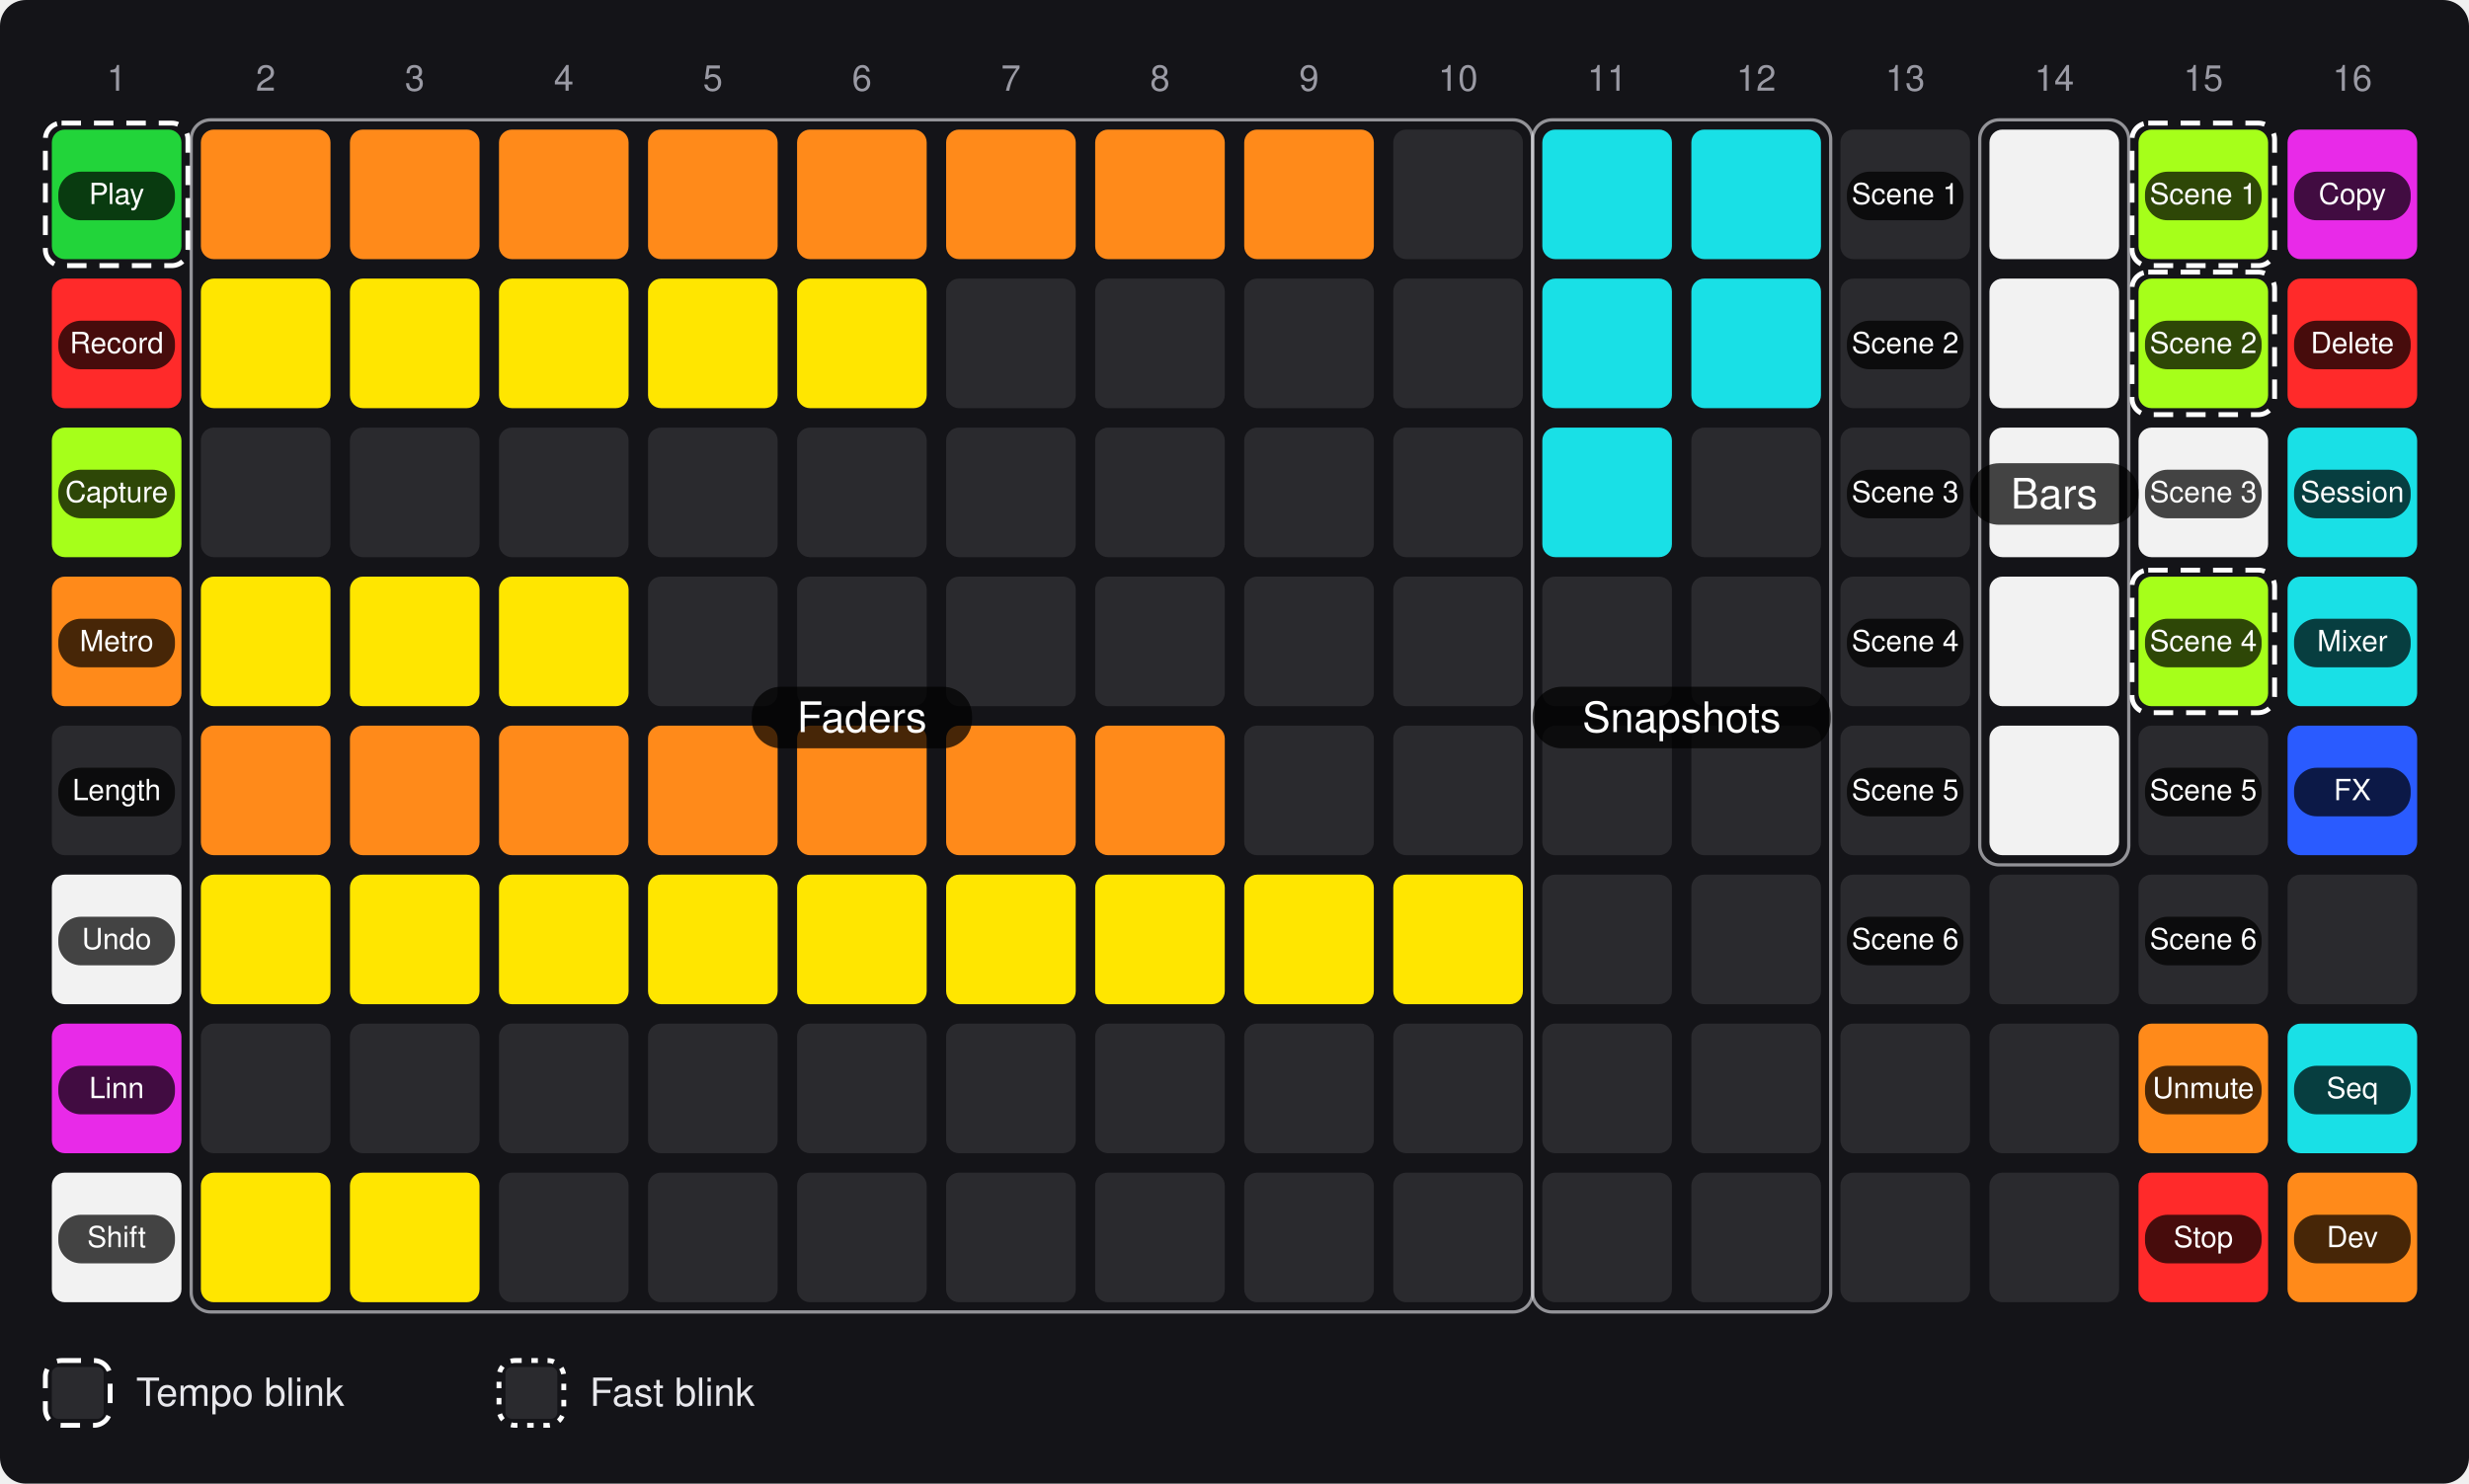
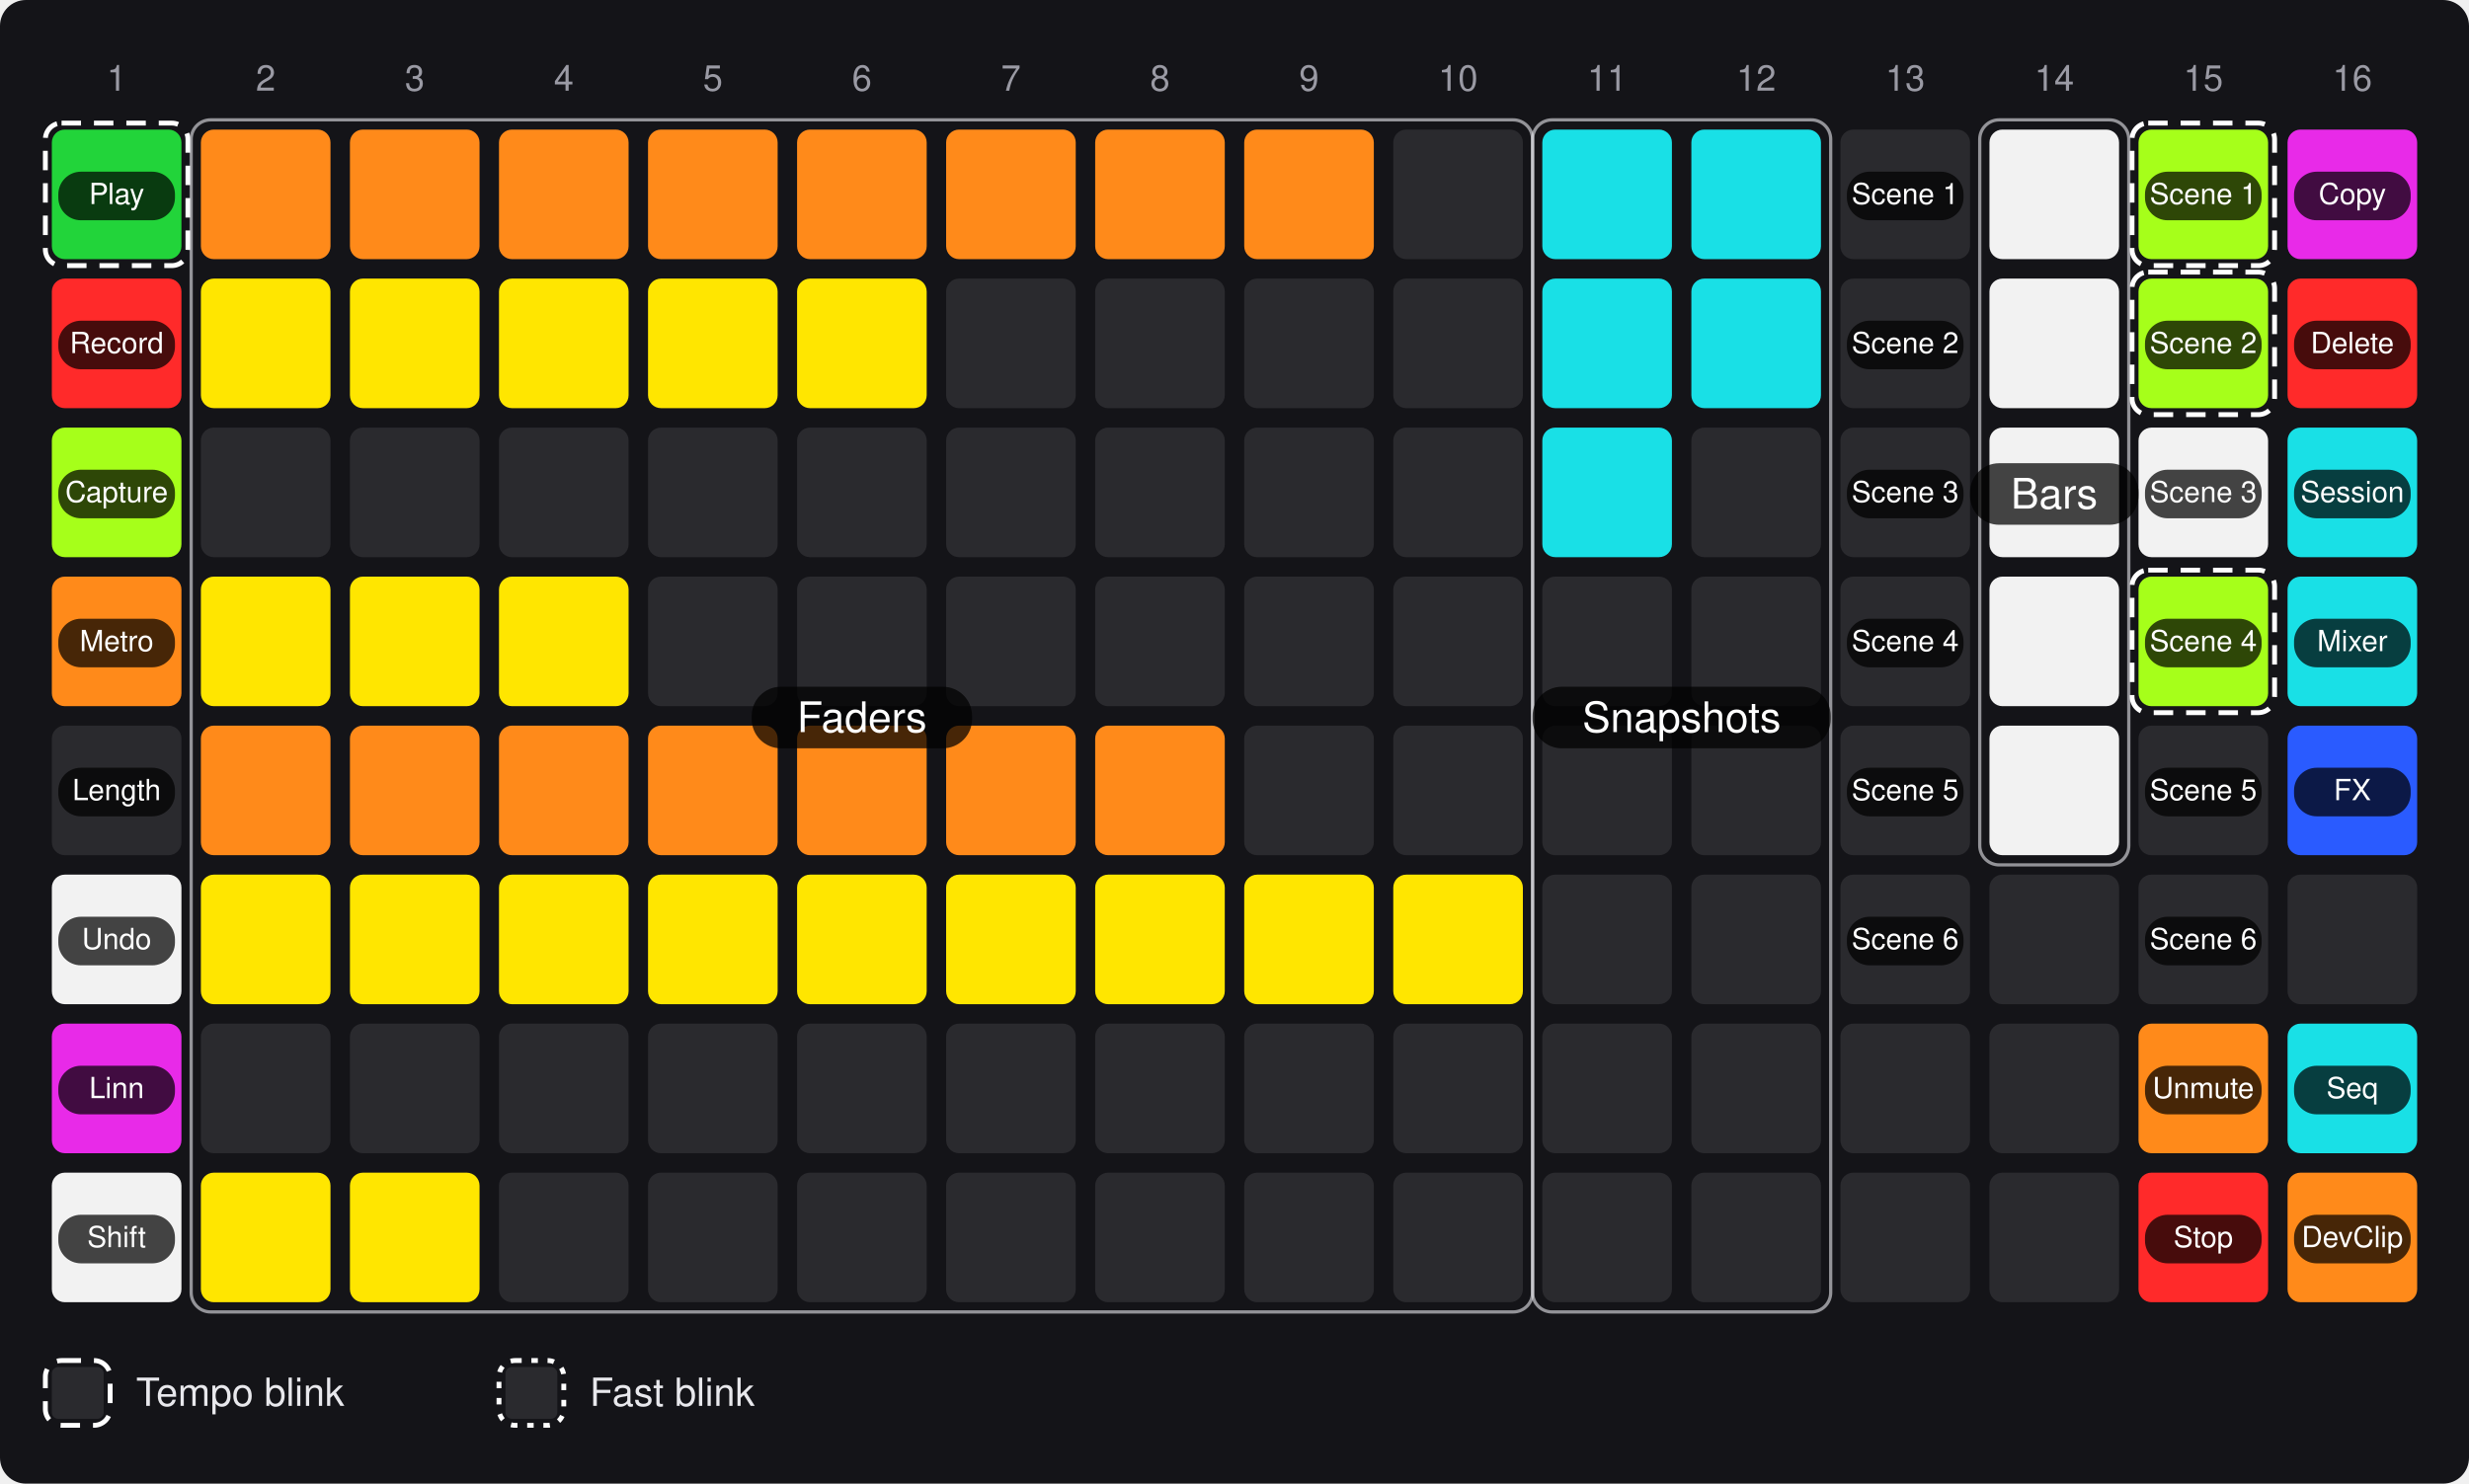
<svg xmlns="http://www.w3.org/2000/svg" width="762" height="458" viewBox="0 0 762 458" font-family="Helvetica, Arial, sans-serif">
  <rect x="0" y="0" width="762" height="458" rx="8" fill="#141418" />
  <text x="36" y="28" font-size="11" fill="#9a9aa4" text-anchor="middle">1</text>
  <text x="82" y="28" font-size="11" fill="#9a9aa4" text-anchor="middle">2</text>
  <text x="128" y="28" font-size="11" fill="#9a9aa4" text-anchor="middle">3</text>
  <text x="174" y="28" font-size="11" fill="#9a9aa4" text-anchor="middle">4</text>
  <text x="220" y="28" font-size="11" fill="#9a9aa4" text-anchor="middle">5</text>
  <text x="266" y="28" font-size="11" fill="#9a9aa4" text-anchor="middle">6</text>
  <text x="312" y="28" font-size="11" fill="#9a9aa4" text-anchor="middle">7</text>
  <text x="358" y="28" font-size="11" fill="#9a9aa4" text-anchor="middle">8</text>
  <text x="404" y="28" font-size="11" fill="#9a9aa4" text-anchor="middle">9</text>
  <text x="450" y="28" font-size="11" fill="#9a9aa4" text-anchor="middle">10</text>
  <text x="496" y="28" font-size="11" fill="#9a9aa4" text-anchor="middle">11</text>
  <text x="542" y="28" font-size="11" fill="#9a9aa4" text-anchor="middle">12</text>
  <text x="588" y="28" font-size="11" fill="#9a9aa4" text-anchor="middle">13</text>
  <text x="634" y="28" font-size="11" fill="#9a9aa4" text-anchor="middle">14</text>
  <text x="680" y="28" font-size="11" fill="#9a9aa4" text-anchor="middle">15</text>
  <text x="726" y="28" font-size="11" fill="#9a9aa4" text-anchor="middle">16</text>
  <rect x="16" y="40" width="40" height="40" rx="4" fill="#22d43a" />
  <rect x="14" y="38" width="44" height="44" rx="5" fill="none" stroke="#ffffff" stroke-width="1.5" stroke-dasharray="6 4" />
  <rect x="16" y="86" width="40" height="40" rx="4" fill="#ff2a2a" />
  <rect x="16" y="132" width="40" height="40" rx="4" fill="#a6ff1a" />
  <rect x="16" y="178" width="40" height="40" rx="4" fill="#ff8a1a" />
  <rect x="16" y="224" width="40" height="40" rx="4" fill="#2a2a2e" />
  <rect x="16" y="270" width="40" height="40" rx="4" fill="#f2f2f2" />
  <rect x="16" y="316" width="40" height="40" rx="4" fill="#e82ae8" />
  <rect x="16" y="362" width="40" height="40" rx="4" fill="#f2f2f2" />
  <rect x="62" y="40" width="40" height="40" rx="4" fill="#ff8a1a" />
  <rect x="62" y="86" width="40" height="40" rx="4" fill="#ffe600" />
  <rect x="62" y="132" width="40" height="40" rx="4" fill="#2a2a2e" />
  <rect x="62" y="178" width="40" height="40" rx="4" fill="#ffe600" />
  <rect x="62" y="224" width="40" height="40" rx="4" fill="#ff8a1a" />
  <rect x="62" y="270" width="40" height="40" rx="4" fill="#ffe600" />
  <rect x="62" y="316" width="40" height="40" rx="4" fill="#2a2a2e" />
  <rect x="62" y="362" width="40" height="40" rx="4" fill="#ffe600" />
  <rect x="108" y="40" width="40" height="40" rx="4" fill="#ff8a1a" />
  <rect x="108" y="86" width="40" height="40" rx="4" fill="#ffe600" />
  <rect x="108" y="132" width="40" height="40" rx="4" fill="#2a2a2e" />
  <rect x="108" y="178" width="40" height="40" rx="4" fill="#ffe600" />
  <rect x="108" y="224" width="40" height="40" rx="4" fill="#ff8a1a" />
  <rect x="108" y="270" width="40" height="40" rx="4" fill="#ffe600" />
  <rect x="108" y="316" width="40" height="40" rx="4" fill="#2a2a2e" />
  <rect x="108" y="362" width="40" height="40" rx="4" fill="#ffe600" />
  <rect x="154" y="40" width="40" height="40" rx="4" fill="#ff8a1a" />
  <rect x="154" y="86" width="40" height="40" rx="4" fill="#ffe600" />
  <rect x="154" y="132" width="40" height="40" rx="4" fill="#2a2a2e" />
  <rect x="154" y="178" width="40" height="40" rx="4" fill="#ffe600" />
  <rect x="154" y="224" width="40" height="40" rx="4" fill="#ff8a1a" />
  <rect x="154" y="270" width="40" height="40" rx="4" fill="#ffe600" />
  <rect x="154" y="316" width="40" height="40" rx="4" fill="#2a2a2e" />
  <rect x="154" y="362" width="40" height="40" rx="4" fill="#2a2a2e" />
  <rect x="200" y="40" width="40" height="40" rx="4" fill="#ff8a1a" />
  <rect x="200" y="86" width="40" height="40" rx="4" fill="#ffe600" />
  <rect x="200" y="132" width="40" height="40" rx="4" fill="#2a2a2e" />
  <rect x="200" y="178" width="40" height="40" rx="4" fill="#2a2a2e" />
  <rect x="200" y="224" width="40" height="40" rx="4" fill="#ff8a1a" />
  <rect x="200" y="270" width="40" height="40" rx="4" fill="#ffe600" />
  <rect x="200" y="316" width="40" height="40" rx="4" fill="#2a2a2e" />
  <rect x="200" y="362" width="40" height="40" rx="4" fill="#2a2a2e" />
  <rect x="246" y="40" width="40" height="40" rx="4" fill="#ff8a1a" />
  <rect x="246" y="86" width="40" height="40" rx="4" fill="#ffe600" />
  <rect x="246" y="132" width="40" height="40" rx="4" fill="#2a2a2e" />
  <rect x="246" y="178" width="40" height="40" rx="4" fill="#2a2a2e" />
  <rect x="246" y="224" width="40" height="40" rx="4" fill="#ff8a1a" />
  <rect x="246" y="270" width="40" height="40" rx="4" fill="#ffe600" />
  <rect x="246" y="316" width="40" height="40" rx="4" fill="#2a2a2e" />
  <rect x="246" y="362" width="40" height="40" rx="4" fill="#2a2a2e" />
  <rect x="292" y="40" width="40" height="40" rx="4" fill="#ff8a1a" />
  <rect x="292" y="86" width="40" height="40" rx="4" fill="#2a2a2e" />
  <rect x="292" y="132" width="40" height="40" rx="4" fill="#2a2a2e" />
  <rect x="292" y="178" width="40" height="40" rx="4" fill="#2a2a2e" />
  <rect x="292" y="224" width="40" height="40" rx="4" fill="#ff8a1a" />
  <rect x="292" y="270" width="40" height="40" rx="4" fill="#ffe600" />
  <rect x="292" y="316" width="40" height="40" rx="4" fill="#2a2a2e" />
  <rect x="292" y="362" width="40" height="40" rx="4" fill="#2a2a2e" />
  <rect x="338" y="40" width="40" height="40" rx="4" fill="#ff8a1a" />
  <rect x="338" y="86" width="40" height="40" rx="4" fill="#2a2a2e" />
  <rect x="338" y="132" width="40" height="40" rx="4" fill="#2a2a2e" />
  <rect x="338" y="178" width="40" height="40" rx="4" fill="#2a2a2e" />
  <rect x="338" y="224" width="40" height="40" rx="4" fill="#ff8a1a" />
  <rect x="338" y="270" width="40" height="40" rx="4" fill="#ffe600" />
  <rect x="338" y="316" width="40" height="40" rx="4" fill="#2a2a2e" />
  <rect x="338" y="362" width="40" height="40" rx="4" fill="#2a2a2e" />
  <rect x="384" y="40" width="40" height="40" rx="4" fill="#ff8a1a" />
  <rect x="384" y="86" width="40" height="40" rx="4" fill="#2a2a2e" />
  <rect x="384" y="132" width="40" height="40" rx="4" fill="#2a2a2e" />
  <rect x="384" y="178" width="40" height="40" rx="4" fill="#2a2a2e" />
  <rect x="384" y="224" width="40" height="40" rx="4" fill="#2a2a2e" />
  <rect x="384" y="270" width="40" height="40" rx="4" fill="#ffe600" />
  <rect x="384" y="316" width="40" height="40" rx="4" fill="#2a2a2e" />
  <rect x="384" y="362" width="40" height="40" rx="4" fill="#2a2a2e" />
  <rect x="430" y="40" width="40" height="40" rx="4" fill="#2a2a2e" />
  <rect x="430" y="86" width="40" height="40" rx="4" fill="#2a2a2e" />
  <rect x="430" y="132" width="40" height="40" rx="4" fill="#2a2a2e" />
  <rect x="430" y="178" width="40" height="40" rx="4" fill="#2a2a2e" />
  <rect x="430" y="224" width="40" height="40" rx="4" fill="#2a2a2e" />
  <rect x="430" y="270" width="40" height="40" rx="4" fill="#ffe600" />
  <rect x="430" y="316" width="40" height="40" rx="4" fill="#2a2a2e" />
  <rect x="430" y="362" width="40" height="40" rx="4" fill="#2a2a2e" />
  <rect x="476" y="40" width="40" height="40" rx="4" fill="#19e0e6" />
  <rect x="476" y="86" width="40" height="40" rx="4" fill="#19e0e6" />
  <rect x="476" y="132" width="40" height="40" rx="4" fill="#19e0e6" />
  <rect x="476" y="178" width="40" height="40" rx="4" fill="#2a2a2e" />
  <rect x="476" y="224" width="40" height="40" rx="4" fill="#2a2a2e" />
  <rect x="476" y="270" width="40" height="40" rx="4" fill="#2a2a2e" />
  <rect x="476" y="316" width="40" height="40" rx="4" fill="#2a2a2e" />
  <rect x="476" y="362" width="40" height="40" rx="4" fill="#2a2a2e" />
  <rect x="522" y="40" width="40" height="40" rx="4" fill="#19e0e6" />
  <rect x="522" y="86" width="40" height="40" rx="4" fill="#19e0e6" />
  <rect x="522" y="132" width="40" height="40" rx="4" fill="#2a2a2e" />
  <rect x="522" y="178" width="40" height="40" rx="4" fill="#2a2a2e" />
  <rect x="522" y="224" width="40" height="40" rx="4" fill="#2a2a2e" />
  <rect x="522" y="270" width="40" height="40" rx="4" fill="#2a2a2e" />
  <rect x="522" y="316" width="40" height="40" rx="4" fill="#2a2a2e" />
  <rect x="522" y="362" width="40" height="40" rx="4" fill="#2a2a2e" />
  <rect x="568" y="40" width="40" height="40" rx="4" fill="#2a2a2e" />
  <rect x="568" y="86" width="40" height="40" rx="4" fill="#2a2a2e" />
  <rect x="568" y="132" width="40" height="40" rx="4" fill="#2a2a2e" />
  <rect x="568" y="178" width="40" height="40" rx="4" fill="#2a2a2e" />
  <rect x="568" y="224" width="40" height="40" rx="4" fill="#2a2a2e" />
  <rect x="568" y="270" width="40" height="40" rx="4" fill="#2a2a2e" />
  <rect x="568" y="316" width="40" height="40" rx="4" fill="#2a2a2e" />
  <rect x="568" y="362" width="40" height="40" rx="4" fill="#2a2a2e" />
  <rect x="614" y="40" width="40" height="40" rx="4" fill="#f2f2f2" />
  <rect x="614" y="86" width="40" height="40" rx="4" fill="#f2f2f2" />
  <rect x="614" y="132" width="40" height="40" rx="4" fill="#f2f2f2" />
  <rect x="614" y="178" width="40" height="40" rx="4" fill="#f2f2f2" />
  <rect x="614" y="224" width="40" height="40" rx="4" fill="#f2f2f2" />
  <rect x="614" y="270" width="40" height="40" rx="4" fill="#2a2a2e" />
  <rect x="614" y="316" width="40" height="40" rx="4" fill="#2a2a2e" />
  <rect x="614" y="362" width="40" height="40" rx="4" fill="#2a2a2e" />
  <rect x="660" y="40" width="40" height="40" rx="4" fill="#a6ff1a" />
  <rect x="658" y="38" width="44" height="44" rx="5" fill="none" stroke="#ffffff" stroke-width="1.5" stroke-dasharray="6 4" />
  <rect x="660" y="86" width="40" height="40" rx="4" fill="#a6ff1a" />
  <rect x="658" y="84" width="44" height="44" rx="5" fill="none" stroke="#ffffff" stroke-width="1.5" stroke-dasharray="6 4" />
  <rect x="660" y="132" width="40" height="40" rx="4" fill="#f2f2f2" />
  <rect x="660" y="178" width="40" height="40" rx="4" fill="#a6ff1a" />
  <rect x="658" y="176" width="44" height="44" rx="5" fill="none" stroke="#ffffff" stroke-width="1.5" stroke-dasharray="6 4" />
  <rect x="660" y="224" width="40" height="40" rx="4" fill="#2a2a2e" />
  <rect x="660" y="270" width="40" height="40" rx="4" fill="#2a2a2e" />
  <rect x="660" y="316" width="40" height="40" rx="4" fill="#ff8a1a" />
  <rect x="660" y="362" width="40" height="40" rx="4" fill="#ff2a2a" />
  <rect x="706" y="40" width="40" height="40" rx="4" fill="#e82ae8" />
  <rect x="706" y="86" width="40" height="40" rx="4" fill="#ff2a2a" />
  <rect x="706" y="132" width="40" height="40" rx="4" fill="#19e0e6" />
  <rect x="706" y="178" width="40" height="40" rx="4" fill="#19e0e6" />
  <rect x="706" y="224" width="40" height="40" rx="4" fill="#2a5bff" />
  <rect x="706" y="270" width="40" height="40" rx="4" fill="#2a2a2e" />
  <rect x="706" y="316" width="40" height="40" rx="4" fill="#19e0e6" />
  <rect x="706" y="362" width="40" height="40" rx="4" fill="#ff8a1a" />
  <rect x="18" y="53" width="36" height="15" rx="7" fill="#000000" fill-opacity="0.72" />
  <text x="36" y="63" font-size="9" fill="#ffffff" text-anchor="middle">Play</text>
  <rect x="18" y="99" width="36" height="15" rx="7" fill="#000000" fill-opacity="0.72" />
  <text x="36" y="109" font-size="9" fill="#ffffff" text-anchor="middle">Record</text>
  <rect x="18" y="145" width="36" height="15" rx="7" fill="#000000" fill-opacity="0.72" />
  <text x="36" y="155" font-size="9" fill="#ffffff" text-anchor="middle">Capture</text>
  <rect x="18" y="191" width="36" height="15" rx="7" fill="#000000" fill-opacity="0.72" />
  <text x="36" y="201" font-size="9" fill="#ffffff" text-anchor="middle">Metro</text>
  <rect x="18" y="237" width="36" height="15" rx="7" fill="#000000" fill-opacity="0.72" />
  <text x="36" y="247" font-size="9" fill="#ffffff" text-anchor="middle">Length</text>
  <rect x="18" y="283" width="36" height="15" rx="7" fill="#000000" fill-opacity="0.72" />
  <text x="36" y="293" font-size="9" fill="#ffffff" text-anchor="middle">Undo</text>
  <rect x="18" y="329" width="36" height="15" rx="7" fill="#000000" fill-opacity="0.72" />
  <text x="36" y="339" font-size="9" fill="#ffffff" text-anchor="middle">Linn</text>
  <rect x="18" y="375" width="36" height="15" rx="7" fill="#000000" fill-opacity="0.72" />
  <text x="36" y="385" font-size="9" fill="#ffffff" text-anchor="middle">Shift</text>
  <rect x="570" y="53" width="36" height="15" rx="7" fill="#000000" fill-opacity="0.72" />
  <text x="588" y="63" font-size="9" fill="#ffffff" text-anchor="middle">Scene 1</text>
  <rect x="570" y="99" width="36" height="15" rx="7" fill="#000000" fill-opacity="0.72" />
  <text x="588" y="109" font-size="9" fill="#ffffff" text-anchor="middle">Scene 2</text>
  <rect x="570" y="145" width="36" height="15" rx="7" fill="#000000" fill-opacity="0.72" />
  <text x="588" y="155" font-size="9" fill="#ffffff" text-anchor="middle">Scene 3</text>
  <rect x="570" y="191" width="36" height="15" rx="7" fill="#000000" fill-opacity="0.72" />
  <text x="588" y="201" font-size="9" fill="#ffffff" text-anchor="middle">Scene 4</text>
  <rect x="570" y="237" width="36" height="15" rx="7" fill="#000000" fill-opacity="0.72" />
  <text x="588" y="247" font-size="9" fill="#ffffff" text-anchor="middle">Scene 5</text>
  <rect x="570" y="283" width="36" height="15" rx="7" fill="#000000" fill-opacity="0.72" />
  <text x="588" y="293" font-size="9" fill="#ffffff" text-anchor="middle">Scene 6</text>
  <rect x="662" y="53" width="36" height="15" rx="7" fill="#000000" fill-opacity="0.72" />
  <text x="680" y="63" font-size="9" fill="#ffffff" text-anchor="middle">Scene 1</text>
  <rect x="662" y="99" width="36" height="15" rx="7" fill="#000000" fill-opacity="0.72" />
  <text x="680" y="109" font-size="9" fill="#ffffff" text-anchor="middle">Scene 2</text>
  <rect x="662" y="145" width="36" height="15" rx="7" fill="#000000" fill-opacity="0.72" />
  <text x="680" y="155" font-size="9" fill="#ffffff" text-anchor="middle">Scene 3</text>
  <rect x="662" y="191" width="36" height="15" rx="7" fill="#000000" fill-opacity="0.72" />
  <text x="680" y="201" font-size="9" fill="#ffffff" text-anchor="middle">Scene 4</text>
  <rect x="662" y="237" width="36" height="15" rx="7" fill="#000000" fill-opacity="0.72" />
  <text x="680" y="247" font-size="9" fill="#ffffff" text-anchor="middle">Scene 5</text>
  <rect x="662" y="283" width="36" height="15" rx="7" fill="#000000" fill-opacity="0.72" />
  <text x="680" y="293" font-size="9" fill="#ffffff" text-anchor="middle">Scene 6</text>
  <rect x="662" y="329" width="36" height="15" rx="7" fill="#000000" fill-opacity="0.72" />
  <text x="680" y="339" font-size="9" fill="#ffffff" text-anchor="middle">Unmute</text>
  <rect x="662" y="375" width="36" height="15" rx="7" fill="#000000" fill-opacity="0.72" />
  <text x="680" y="385" font-size="9" fill="#ffffff" text-anchor="middle">Stop</text>
  <rect x="708" y="53" width="36" height="15" rx="7" fill="#000000" fill-opacity="0.72" />
  <text x="726" y="63" font-size="9" fill="#ffffff" text-anchor="middle">Copy</text>
  <rect x="708" y="99" width="36" height="15" rx="7" fill="#000000" fill-opacity="0.72" />
  <text x="726" y="109" font-size="9" fill="#ffffff" text-anchor="middle">Delete</text>
  <rect x="708" y="145" width="36" height="15" rx="7" fill="#000000" fill-opacity="0.72" />
  <text x="726" y="155" font-size="9" fill="#ffffff" text-anchor="middle">Session</text>
  <rect x="708" y="191" width="36" height="15" rx="7" fill="#000000" fill-opacity="0.72" />
  <text x="726" y="201" font-size="9" fill="#ffffff" text-anchor="middle">Mixer</text>
  <rect x="708" y="237" width="36" height="15" rx="7" fill="#000000" fill-opacity="0.72" />
  <text x="726" y="247" font-size="9" fill="#ffffff" text-anchor="middle">FX</text>
  <rect x="708" y="329" width="36" height="15" rx="7" fill="#000000" fill-opacity="0.72" />
  <text x="726" y="339" font-size="9" fill="#ffffff" text-anchor="middle">Seq</text>
  <rect x="708" y="375" width="36" height="15" rx="7" fill="#000000" fill-opacity="0.72" />
-   <text x="726" y="385" font-size="9" fill="#ffffff" text-anchor="middle">Dev</text>
+   <text x="726" y="385" font-size="9" fill="#ffffff" text-anchor="middle">DevClip</text>
  <rect x="59" y="37" width="414" height="368" rx="6" fill="none" stroke="#e8e8ec" stroke-width="1" stroke-opacity="0.6" />
  <rect x="232" y="212" width="68" height="19" rx="9" fill="#000000" fill-opacity="0.72" />
  <text x="266" y="226" font-size="13" fill="#ffffff" text-anchor="middle">Faders</text>
  <rect x="473" y="37" width="92" height="368" rx="6" fill="none" stroke="#e8e8ec" stroke-width="1" stroke-opacity="0.6" />
  <rect x="473" y="212" width="92" height="19" rx="9" fill="#000000" fill-opacity="0.72" />
  <text x="519" y="226" font-size="13" fill="#ffffff" text-anchor="middle">Snapshots</text>
  <rect x="611" y="37" width="46" height="230" rx="6" fill="none" stroke="#e8e8ec" stroke-width="1" stroke-opacity="0.6" />
  <rect x="608" y="143" width="52" height="19" rx="9" fill="#000000" fill-opacity="0.72" />
  <text x="634" y="157" font-size="13" fill="#ffffff" text-anchor="middle">Bars</text>
  <rect x="16" y="422" width="16" height="16" rx="2" fill="#2a2a2e" />
  <rect x="14" y="420" width="20" height="20" rx="5" fill="none" stroke="#ffffff" stroke-width="1.5" stroke-dasharray="6 4" />
  <text x="42" y="434" font-size="12" fill="#e8e8ec">Tempo blink</text>
  <rect x="156" y="422" width="16" height="16" rx="2" fill="#2a2a2e" />
  <rect x="154" y="420" width="20" height="20" rx="5" fill="none" stroke="#ffffff" stroke-width="1.5" stroke-dasharray="2 3" />
  <text x="182" y="434" font-size="12" fill="#e8e8ec">Fast blink</text>
</svg>
